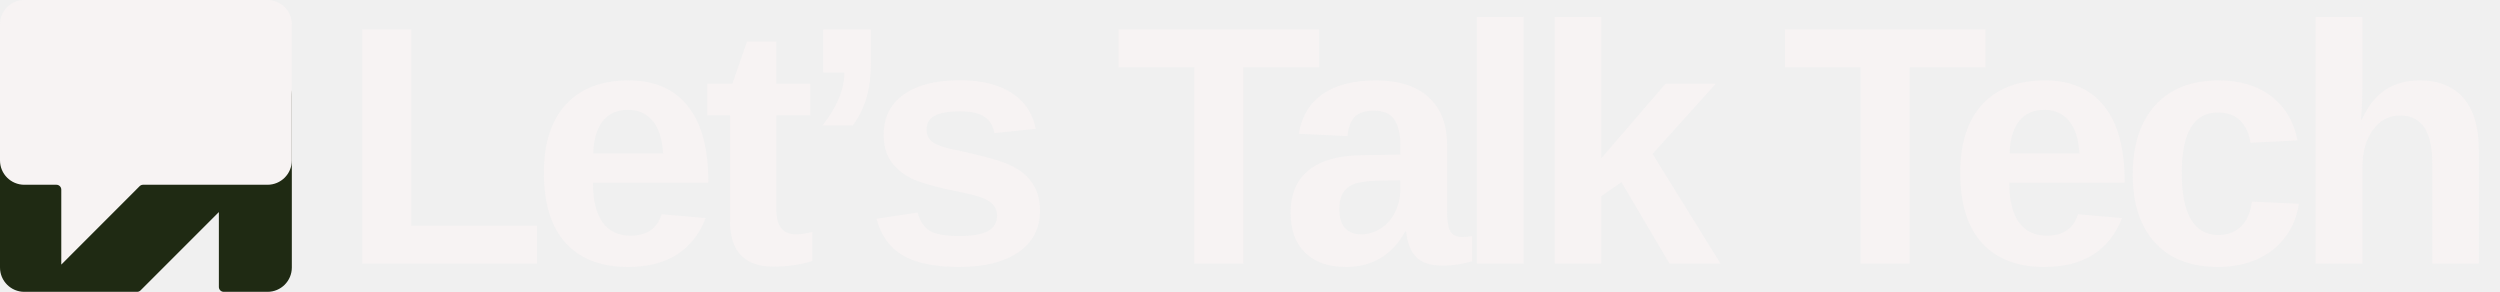
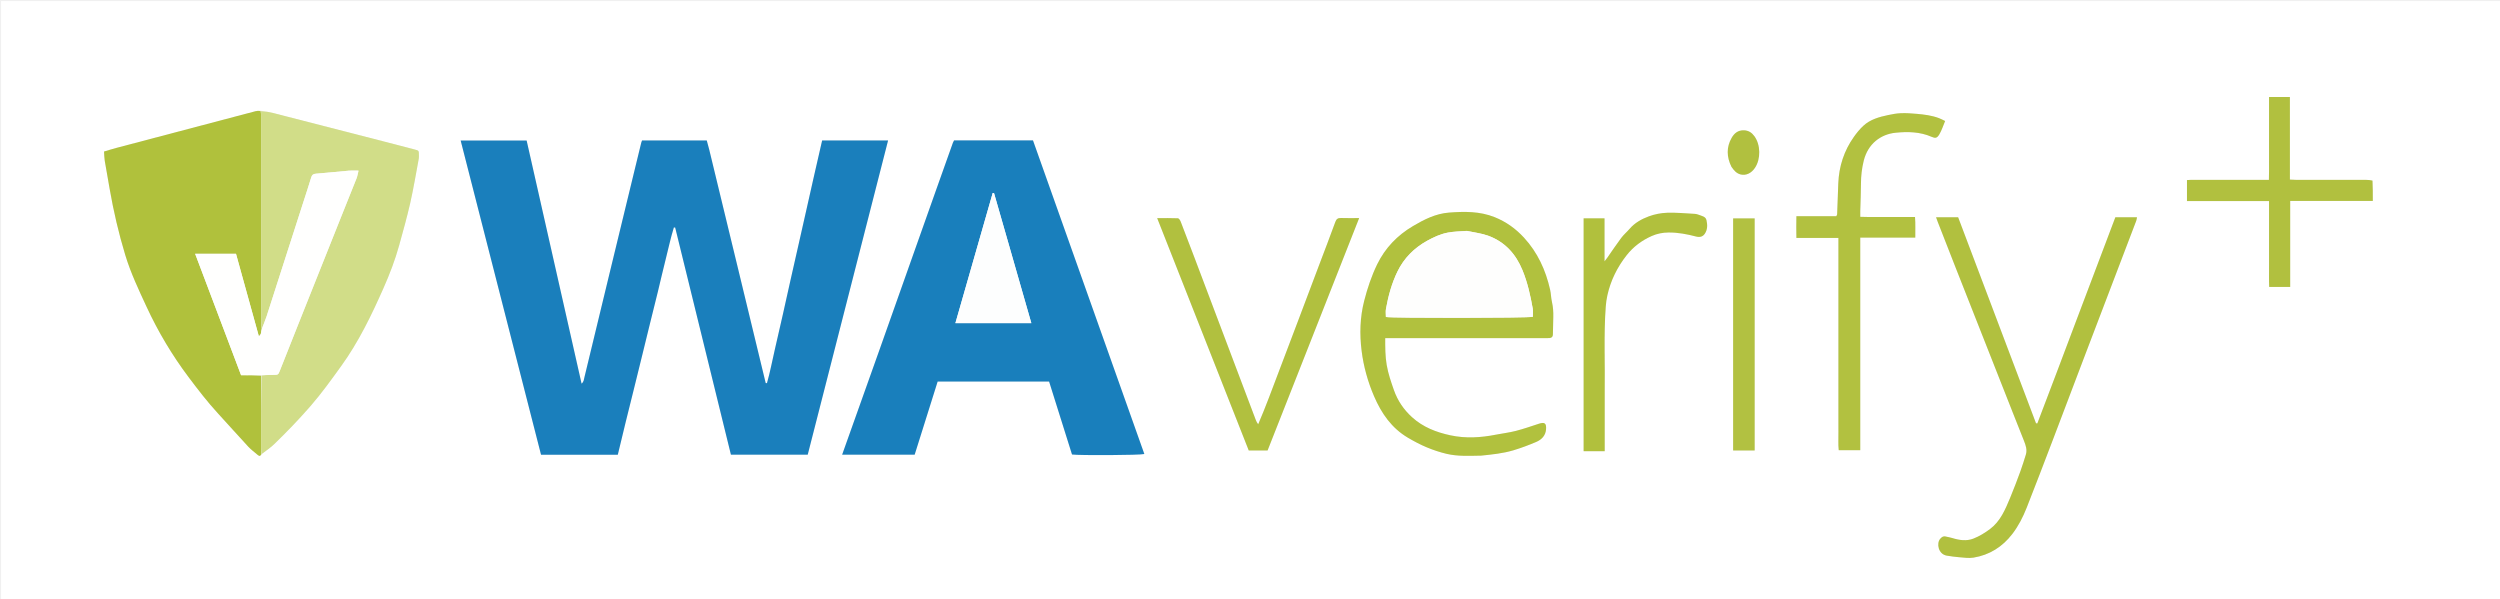
- <svg xmlns="http://www.w3.org/2000/svg" width="2570" height="300" viewBox="0 0 2570 300" fill="none">
-   <g clip-path="url(#clip0_279:117)">
-     <path d="M300 99C300 85.193 288.807 74 275 74H25C11.193 74 0 85.193 0 99V275C0 288.807 11.193 300 25 300H140.929C142.255 300 143.527 299.473 144.464 298.536L225 218V295C225 297.761 227.239 300 230 300H275C288.807 300 300 288.807 300 275V99Z" fill="#1F2A13" />
-     <path d="M0 25C0 11.193 11.193 0 25 0H275C288.807 0 300 11.193 300 25V164.93C300 178.737 288.807 189.93 275 189.93H147.072C145.745 189.93 144.473 190.457 143.535 191.396L63 272V194.93C63 192.169 60.761 189.93 58 189.93H25C11.193 189.93 0 178.737 0 164.93V25Z" fill="#F7F3F3" />
-     <path d="M372.413 271V30.204H422.828V232.035H552.027V271H372.413ZM645.611 274.418C617.812 274.418 596.45 266.215 581.524 249.809C566.599 233.288 559.137 209.249 559.137 177.689C559.137 147.156 566.713 123.686 581.866 107.279C597.019 90.873 618.495 82.67 646.295 82.67C672.841 82.67 693.121 91.5 707.135 109.159C721.148 126.705 728.155 152.453 728.155 186.405V187.772H609.552C609.552 205.774 612.856 219.389 619.464 228.617C626.186 237.732 635.699 242.289 648.004 242.289C664.98 242.289 675.689 234.94 680.133 220.243L725.421 224.174C712.319 257.67 685.715 274.418 645.611 274.418ZM645.611 112.919C634.332 112.919 625.616 116.85 619.464 124.711C613.425 132.572 610.235 143.567 609.894 157.694H681.671C680.759 142.769 677.171 131.604 670.904 124.198C664.638 116.679 656.207 112.919 645.611 112.919ZM794.566 274.076C780.439 274.076 769.558 270.259 761.925 262.626C754.291 254.879 750.475 243.201 750.475 227.592V118.559H727.062V86.088H752.867L767.906 42.68H797.984V86.088H833.019V118.559H797.984V214.604C797.984 223.604 799.693 230.269 803.111 234.599C806.529 238.814 811.827 240.922 819.005 240.922C822.765 240.922 828.119 240.124 835.069 238.529V268.266C823.22 272.139 809.719 274.076 794.566 274.076ZM895.328 63.529C895.328 77.315 893.904 89.278 891.056 99.418C888.321 109.558 883.536 119.413 876.7 128.983H845.597C860.522 109.843 867.984 91.728 867.984 74.638H846.28V30.204H895.328V63.529ZM1069.06 216.996C1069.06 234.883 1061.71 248.954 1047.02 259.208C1032.43 269.348 1012.21 274.418 986.349 274.418C960.942 274.418 941.459 270.43 927.901 262.455C914.457 254.366 905.514 241.833 901.07 224.857L943.282 218.534C945.675 227.307 949.776 233.516 955.587 237.162C961.511 240.808 971.765 242.631 986.349 242.631C999.793 242.631 1009.59 240.922 1015.74 237.504C1021.9 234.086 1024.97 228.731 1024.97 221.439C1024.97 215.515 1022.47 210.844 1017.45 207.426C1012.55 203.894 1004.18 200.932 992.33 198.539C965.214 193.184 946.928 188.228 937.472 183.671C928.015 179 920.781 173.018 915.768 165.727C910.868 158.321 908.419 149.263 908.419 138.554C908.419 120.894 915.198 107.165 928.756 97.367C942.428 87.455 961.739 82.499 986.69 82.499C1008.68 82.499 1026.34 86.772 1039.67 95.316C1053.11 103.861 1061.49 116.223 1064.79 132.401L1022.24 136.845C1020.87 129.325 1017.51 123.743 1012.15 120.097C1006.8 116.337 998.312 114.457 986.69 114.457C975.297 114.457 966.752 115.938 961.056 118.9C955.359 121.749 952.511 126.591 952.511 133.427C952.511 138.782 954.675 143.054 959.005 146.244C963.448 149.32 970.854 151.884 981.222 153.935C995.691 156.897 1008.51 159.973 1019.67 163.163C1030.95 166.239 1039.95 169.942 1046.68 174.271C1053.51 178.601 1058.92 184.184 1062.91 191.02C1067.01 197.742 1069.06 206.4 1069.06 216.996ZM1278.11 69.169V271H1227.69V69.169H1149.93V30.204H1356.04V69.169H1278.11ZM1383.65 274.418C1365.77 274.418 1351.81 269.576 1341.78 259.892C1331.76 250.093 1326.74 236.365 1326.74 218.705C1326.74 199.564 1332.95 184.981 1345.37 174.955C1357.9 164.929 1376.02 159.802 1399.72 159.574L1439.54 158.891V149.491C1439.54 137.414 1437.43 128.471 1433.21 122.66C1429 116.736 1422.11 113.773 1412.54 113.773C1403.65 113.773 1397.1 115.824 1392.88 119.926C1388.78 123.913 1386.22 130.578 1385.19 139.921L1335.12 137.528C1338.19 119.527 1346.4 105.912 1359.73 96.684C1373.17 87.341 1391.46 82.67 1414.59 82.67C1437.94 82.67 1455.94 88.424 1468.59 99.931C1481.24 111.438 1487.56 127.787 1487.56 148.979V216.312C1487.56 226.68 1488.7 233.858 1490.98 237.846C1493.37 241.719 1497.3 243.656 1502.77 243.656C1506.42 243.656 1509.95 243.314 1513.37 242.631V268.607C1510.52 269.291 1507.95 269.918 1505.67 270.487C1503.4 271.057 1501.12 271.513 1498.84 271.854C1496.56 272.196 1494.11 272.481 1491.49 272.709C1488.98 272.937 1486.02 273.051 1482.6 273.051C1470.53 273.051 1461.58 270.089 1455.77 264.164C1450.08 258.24 1446.66 249.524 1445.52 238.017H1444.49C1431.05 262.284 1410.77 274.418 1383.65 274.418ZM1439.54 185.38L1414.93 185.722C1403.76 186.177 1395.84 187.431 1391.17 189.481C1386.5 191.418 1382.91 194.438 1380.41 198.539C1378.01 202.641 1376.82 208.109 1376.82 214.945C1376.82 223.718 1378.81 230.269 1382.8 234.599C1386.9 238.814 1392.31 240.922 1399.03 240.922C1406.55 240.922 1413.39 238.871 1419.54 234.77C1425.81 230.668 1430.71 225.028 1434.24 217.851C1437.77 210.559 1439.54 202.868 1439.54 194.779V185.38ZM1518.25 271V17.387H1566.28V271H1518.25ZM1716.26 271L1666.87 187.26L1646.19 201.615V271H1598.17V17.387H1646.19V162.65L1712.15 86.088H1763.77L1698.82 158.207L1768.72 271H1716.26ZM1963.07 69.169V271H1912.65V69.169H1834.89V30.204H2041V69.169H1963.07ZM2101.6 274.418C2073.8 274.418 2052.44 266.215 2037.51 249.809C2022.59 233.288 2015.12 209.249 2015.12 177.689C2015.12 147.156 2022.7 123.686 2037.85 107.279C2053.01 90.873 2074.48 82.67 2102.28 82.67C2128.83 82.67 2149.11 91.5 2163.12 109.159C2177.13 126.705 2184.14 152.453 2184.14 186.405V187.772H2065.54C2065.54 205.774 2068.84 219.389 2075.45 228.617C2082.17 237.732 2091.69 242.289 2103.99 242.289C2120.97 242.289 2131.68 234.94 2136.12 220.243L2181.41 224.174C2168.31 257.67 2141.7 274.418 2101.6 274.418ZM2101.6 112.919C2090.32 112.919 2081.6 116.85 2075.45 124.711C2069.41 132.572 2066.22 143.567 2065.88 157.694H2137.66C2136.75 142.769 2133.16 131.604 2126.89 124.198C2120.62 116.679 2112.19 112.919 2101.6 112.919ZM2280.29 274.418C2252.26 274.418 2230.61 266.101 2215.35 249.467C2200.08 232.719 2192.45 209.42 2192.45 179.569C2192.45 149.035 2200.14 125.281 2215.52 108.305C2230.9 91.215 2252.72 82.67 2280.97 82.67C2302.73 82.67 2320.74 88.139 2334.98 99.076C2349.22 110.014 2358.16 125.11 2361.81 144.364L2313.44 146.757C2312.08 137.3 2308.66 129.781 2303.19 124.198C2297.72 118.502 2289.97 115.653 2279.95 115.653C2255.22 115.653 2242.86 136.332 2242.86 177.689C2242.86 220.3 2255.45 241.605 2280.63 241.605C2289.75 241.605 2297.38 238.757 2303.53 233.061C2309.68 227.25 2313.5 218.648 2314.98 207.255L2363.17 209.477C2361.47 222.123 2356.91 233.402 2349.5 243.314C2342.21 253.227 2332.58 260.917 2320.62 266.386C2308.66 271.741 2295.21 274.418 2280.29 274.418ZM2427.88 123.002C2434.37 108.874 2442.52 98.62 2452.32 92.24C2462.11 85.86 2473.79 82.67 2487.35 82.67C2506.95 82.67 2521.99 88.708 2532.47 100.785C2542.95 112.862 2548.19 130.521 2548.19 153.764V271H2500.34V167.436C2500.34 134.965 2489.34 118.729 2467.35 118.729C2455.73 118.729 2446.33 123.743 2439.16 133.769C2432.09 143.681 2428.56 156.441 2428.56 172.05V271H2380.54V17.387H2428.56V86.601C2428.56 99.019 2428.1 111.153 2427.19 123.002H2427.88Z" fill="#F7F3F3" />
-   </g>
-   <defs>
-     <clipPath id="clip0_279:117">
-       <rect width="2570" height="300" fill="white" />
-     </clipPath>
-   </defs>
+ <svg xmlns="http://www.w3.org/2000/svg" version="1.1" id="Layer_1" x="0px" y="0px" width="100%" viewBox="0 0 4749 1136" enable-background="new 0 0 4749 1136" xml:space="preserve">
+   <path fill="#FFFFFF" opacity="1" stroke="none" d=" M3530,1138   C2353.333,1138 1177.667,1138 2,1138   C2,759.333 2,380.667 2,2   C1585.333,2 3168.667,2 4752,2   C4752,380.667 4752,759.333 4752,1138   C4345,1138 3938,1138 3530,1138  M497.839,862.107   C505.64,855.933 514.036,850.369 521.135,843.472   C544.756,820.526 567.631,796.889 589.297,772   C610.518,747.622 629.281,721.461 648.118,695.372   C681.161,649.61 705.589,598.998 728.347,547.572   C740.065,521.093 750.502,494.102 758.206,466.165   C765.612,439.303 773.22,412.459 779.357,385.295   C785.624,357.552 790.235,329.434 795.487,301.465   C795.912,299.203 795.77,296.819 795.758,294.492   C795.715,286.022 795.682,286.044 787.287,283.864   C767.362,278.691 747.458,273.439 727.523,268.304   C657.752,250.329 587.983,232.346 518.179,214.501   C510.85,212.628 503.292,211.649 494.212,209.894   C491.279,210.336 488.274,210.509 485.422,211.259   C397.276,234.459 309.141,257.698 221.02,280.99   C213.354,283.016 205.795,285.447 197.629,287.854   C198.085,294.169 198.066,299.828 198.97,305.336   C201.924,323.325 205.247,341.253 208.368,359.214   C215.709,401.457 225.451,443.13 237.862,484.175   C248.201,518.371 263.475,550.529 278.443,582.824   C300.356,630.104 326.843,674.609 358.152,716.294   C376.136,740.237 394.339,763.953 414.67,785.993   C433.826,806.759 452.522,827.952 471.756,848.645   C477.158,854.457 483.753,859.16 489.784,864.39   C492.993,867.173 495.129,866.17 497.839,862.107  M1399.431,499.609   C1395.268,482.502 1391.088,465.398 1386.945,448.285   C1373.733,393.704 1360.549,339.116 1347.311,284.541   C1345.848,278.508 1344.106,272.543 1342.58,266.871   C1300.959,266.871 1260.401,266.871 1219.608,266.871   C1219.042,268.424 1218.485,269.601 1218.182,270.841   C1213.606,289.562 1209.058,308.29 1204.514,327.019   C1189.626,388.376 1174.715,449.728 1159.867,511.095   C1143.223,579.882 1126.653,648.688 1109.985,717.469   C1109.114,721.065 1109.041,725.175 1104.776,728.816   C1069.783,573.984 1035.043,420.271 1000.388,266.938   C958.178,266.938 917.317,266.938 875.067,266.938   C926.135,466.56 976.983,665.326 1027.76,863.812   C1077.113,863.812 1125.004,863.812 1173.569,863.812   C1178.623,842.861 1183.542,822.218 1188.592,801.606   C1193.654,780.95 1198.866,760.33 1203.978,739.685   C1209.089,719.041 1214.171,698.39 1219.241,677.736   C1224.233,657.402 1229.165,637.053 1234.175,616.724   C1239.264,596.074 1244.483,575.456 1249.522,554.794   C1254.56,534.132 1259.205,513.372 1264.468,492.769   C1269.633,472.545 1273.863,452.041 1280.073,432.105   C1280.9,432.141 1281.727,432.177 1282.553,432.213   C1317.85,576.011 1353.146,719.81 1388.462,863.687   C1437.404,863.687 1485.54,863.687 1534.352,863.687   C1585.238,664.726 1636.012,466.198 1686.994,266.858   C1644.584,266.858 1603.69,266.858 1561.732,266.858   C1556.749,288.596 1551.685,310.534 1546.698,332.489   C1541.695,354.517 1536.774,376.564 1531.809,398.601   C1526.845,420.635 1521.879,442.667 1516.899,464.697   C1511.918,486.73 1506.884,508.752 1501.936,530.792   C1496.989,552.83 1492.167,574.896 1487.2,596.93   C1482.233,618.963 1477.3,641.006 1472.083,662.98   C1466.957,684.574 1463.103,706.503 1456.929,727.831   C1456.131,727.789 1455.332,727.746 1454.533,727.703   C1436.271,652.214 1418.009,576.724 1399.431,499.609  M1670.857,663.799   C1647.248,730.162 1623.639,796.525 1599.738,863.708   C1646.472,863.708 1691.94,863.708 1737.488,863.708   C1752.181,816.964 1766.706,770.751 1781.16,724.768   C1852.3,724.768 1922.179,724.768 1992.856,724.768   C2007.453,771.221 2021.972,817.424 2036.402,863.344   C2050.925,865.38 2166.261,864.698 2173.771,862.438   C2103.247,663.806 2032.735,465.206 1962.244,266.664   C1911.784,266.664 1862.19,266.664 1812.37,266.664   C1811.577,268.242 1810.684,269.639 1810.141,271.16   C1798.967,302.479 1787.81,333.804 1776.696,365.144   C1757.467,419.368 1738.258,473.6 1719.061,527.836   C1703.19,572.673 1687.349,617.521 1670.857,663.799  M2814.356,865.487   C2834.791,863.353 2855.302,861.257 2875.022,855.338   C2889.647,850.949 2904.033,845.536 2918.09,839.556   C2928.279,835.221 2935.916,827.699 2936.865,815.657   C2937.794,803.893 2934.206,801.34 2923.088,804.988   C2908.587,809.746 2894.134,814.773 2879.377,818.589   C2867.181,821.743 2854.543,823.147 2842.156,825.606   C2813.26,831.34 2784.346,833.198 2755.268,826.943   C2728.272,821.135 2703.276,811.555 2682.325,792.532   C2666.389,778.064 2654.906,761.032 2647.83,740.915   C2642.323,725.257 2636.965,709.694 2634.126,693.075   C2631.29,676.472 2631.331,660.147 2631.368,642.297   C2635.925,642.297 2639.827,642.297 2643.729,642.297   C2740.704,642.298 2837.68,642.301 2934.656,642.295   C2937.654,642.295 2940.666,642.382 2943.646,642.132   C2947.47,641.81 2949.774,639.699 2949.875,635.695   C2950.157,624.443 2950.403,613.191 2950.643,601.938   C2950.845,592.458 2950.265,583.109 2948.113,573.772   C2946.334,566.056 2946.314,557.936 2944.564,550.21   C2936.193,513.241 2920.959,479.698 2894.984,451.463   C2879.179,434.283 2860.825,421.119 2839.088,412.443   C2810.978,401.224 2781.695,401.598 2752.442,403.841   C2727.365,405.764 2705.251,416.906 2683.919,429.56   C2654.22,447.175 2631.18,471.105 2616.06,502.18   C2605.299,524.295 2597.564,547.524 2591.433,571.417   C2583.368,602.851 2582.564,634.637 2586.515,666.362   C2590.214,696.071 2598.233,724.945 2610.129,752.633   C2624.127,785.214 2643.541,813.34 2674.744,831.657   C2686.19,838.376 2698.023,844.65 2710.253,849.756   C2722.413,854.832 2735.086,859.06 2747.904,862.099   C2769.108,867.126 2790.86,865.876 2814.356,865.487  M3900.292,833.509   C3920.5,780.323 3940.666,727.121 3960.927,673.955   C3993.273,589.073 4025.69,504.218 4058.025,419.332   C4058.784,417.342 4058.93,415.119 4059.424,412.699   C4045.403,412.699 4032.155,412.699 4018.343,412.699   C3993.562,478.225 3968.881,543.567 3944.14,608.886   C3919.47,674.016 3895.17,739.289 3870.147,804.283   C3869.31,804.245 3868.473,804.207 3867.637,804.169   C3818.284,673.604 3768.931,543.04 3719.65,412.666   C3705.345,412.666 3692.109,412.666 3677.731,412.666   C3679.085,416.388 3680.126,419.443 3681.299,422.445   C3692.559,451.272 3703.784,480.112 3715.128,508.906   C3751.719,601.791 3788.35,694.661 3824.985,787.529   C3831.581,804.249 3838.397,820.883 3844.866,837.651   C3848.087,845.999 3851.227,854.52 3848.289,863.718   C3844.978,874.084 3841.891,884.537 3838.135,894.741   C3831.826,911.882 3825.448,929.017 3818.399,945.861   C3809.27,967.676 3800.144,989.891 3780.534,1004.729   C3770.821,1012.078 3760.036,1018.675 3748.753,1023.11   C3735.769,1028.215 3721.882,1026.248 3708.527,1022.045   C3704.434,1020.757 3700.115,1020.2 3695.938,1019.158   C3691.346,1018.013 3688.477,1020.256 3685.64,1023.509   C3678.204,1032.034 3681.75,1052.835 3698.252,1055.526   C3706.096,1056.805 3713.994,1057.927 3721.913,1058.534   C3730.828,1059.218 3740.031,1060.7 3748.696,1059.29   C3779.24,1054.321 3803.797,1038.838 3822.662,1014.252   C3834.333,999.042 3842.888,982.06 3849.878,964.429   C3866.921,921.438 3883.259,878.167 3900.292,833.509  M3533.74,613   C3533.74,559.491 3533.74,505.982 3533.74,451.375   C3569.341,451.375 3603.488,451.375 3638.287,451.375   C3638.093,437.797 3638.849,425.323 3637.767,412.236   C3625.392,412.236 3614.105,412.237 3602.818,412.235   C3591.153,412.233 3579.488,412.274 3567.823,412.211   C3556.644,412.151 3545.441,412.474 3533.749,411.882   C3533.749,407.309 3533.676,404.006 3533.761,400.707   C3534.212,383.417 3535.038,366.128 3535.078,348.837   C3535.113,334.128 3536.765,319.819 3540.297,305.478   C3548.377,272.672 3573.057,255.039 3600.44,252.194   C3623.629,249.785 3647.168,250.235 3669.233,259.866   C3676.256,262.932 3679.544,262.765 3684.112,255.004   C3688.572,247.425 3691.214,238.776 3694.975,229.834   C3690.238,227.616 3686.795,225.719 3683.153,224.35   C3669.646,219.274 3655.435,217.532 3641.204,216.266   C3631.302,215.384 3621.311,214.665 3611.399,215.01   C3603.153,215.297 3594.875,216.817 3586.77,218.537   C3569.765,222.146 3552.898,226.724 3539.73,238.849   C3532.96,245.083 3527.011,252.419 3521.663,259.948   C3502.89,286.374 3493.313,316.044 3492.01,348.387   C3491.223,367.953 3490.606,387.525 3489.842,407.091   C3489.808,407.972 3489.081,408.826 3488.22,410.668   C3463.358,410.668 3438.193,410.668 3412.442,410.668   C3412.199,424.854 3412.124,437.968 3412.453,452.03   C3439.665,452.03 3465.508,452.03 3492.26,452.03   C3492.26,464.251 3492.26,475.508 3492.26,486.765   C3492.26,497.764 3492.26,508.762 3492.26,519.76   C3492.26,531.092 3492.26,542.423 3492.26,553.755   C3492.26,564.753 3492.26,575.752 3492.26,586.75   C3492.26,598.082 3492.26,609.413 3492.26,620.745   C3492.26,631.743 3492.26,642.741 3492.26,653.74   C3492.26,665.071 3492.26,676.403 3492.26,687.735   C3492.26,699.066 3492.26,710.398 3492.26,721.729   C3492.26,732.728 3492.26,743.726 3492.26,754.724   C3492.26,766.056 3492.26,777.387 3492.26,788.719   C3492.26,799.717 3492.147,810.717 3492.292,821.714   C3492.439,832.88 3491.63,844.104 3492.844,855.193   C3506.837,855.193 3519.709,855.193 3533.74,855.193   C3533.74,774.762 3533.74,694.881 3533.74,613  M2505.487,504.31   C2492.804,537.935 2480.144,571.568 2467.431,605.182   C2454.717,638.799 2441.974,672.404 2429.199,705.998   C2416.513,739.356 2404.317,772.91 2390.047,806.009   C2387.666,803.005 2386.365,800.103 2385.241,797.134   C2372.638,763.83 2360.059,730.517 2347.479,697.204   C2321.617,628.718 2295.775,560.225 2269.889,491.748   C2260.947,468.092 2251.972,444.449 2242.792,420.885   C2241.83,418.415 2239.458,414.733 2237.608,414.653   C2224.873,414.105 2212.102,414.365 2198.188,414.365   C2256.622,562.637 2314.423,709.305 2372.132,855.738   C2384.552,855.738 2396.081,855.738 2407.881,855.738   C2465.844,708.638 2523.635,561.977 2581.843,414.256   C2569.458,414.256 2558.482,414.552 2547.533,414.137   C2541.629,413.912 2538.715,415.755 2536.606,421.562   C2526.724,448.77 2516.289,475.778 2505.487,504.31  M4506.213,342.343   C4502.574,342.13 4498.935,341.734 4495.295,341.73   C4450.979,341.687 4406.663,341.714 4362.347,341.681   C4358.52,341.678 4354.692,341.37 4349.88,341.161   C4349.88,288.03 4349.88,236.223 4349.88,184.307   C4336.312,184.307 4323.816,184.307 4310.271,184.307   C4310.271,197.804 4310.271,210.713 4310.271,223.621   C4310.271,236.616 4310.271,249.611 4310.271,262.606   C4310.271,275.934 4310.322,289.262 4310.256,302.59   C4310.193,315.417 4310.547,328.268 4310.005,341.702   C4298.338,341.702 4288.052,341.702 4277.766,341.702   C4267.437,341.702 4257.107,341.702 4246.778,341.702   C4236.449,341.702 4226.12,341.702 4215.791,341.702   C4205.461,341.702 4195.131,341.627 4184.803,341.724   C4174.626,341.819 4164.408,341.29 4154.363,342.049   C4154.363,355.799 4154.363,368.291 4154.363,381.891   C4206.46,381.891 4257.91,381.891 4310.271,381.891   C4310.271,396.586 4310.271,410.172 4310.271,423.758   C4310.271,437.086 4310.271,450.414 4310.271,463.742   C4310.271,477.403 4310.216,491.065 4310.286,504.726   C4310.355,518.224 4309.961,531.746 4310.566,545.043   C4324.492,545.043 4337,545.043 4350.451,545.043   C4350.451,490.523 4350.451,436.688 4350.451,381.682   C4403.169,381.682 4454.94,381.682 4507.386,381.682   C4507.386,368.28 4507.386,356.043 4506.213,342.343  M3048.292,745   C3049.13,690.746 3046.297,636.445 3050.286,582.236   C3050.818,575.017 3051.849,567.768 3053.422,560.705   C3059.669,532.66 3072.172,507.544 3089.855,484.97   C3102.651,468.635 3118.915,456.589 3137.718,448.267   C3147.704,443.847 3158.487,441.691 3169.65,441.622   C3187.435,441.511 3204.647,444.787 3221.723,449.267   C3229.261,451.244 3234.776,449.456 3238.433,444.017   C3243.906,435.874 3243.591,426.664 3241.54,417.976   C3239.916,411.1 3232.197,410.209 3226.452,407.854   C3224.339,406.988 3221.992,406.384 3219.72,406.267   C3202.154,405.363 3184.546,403.585 3167.02,404.163   C3155.282,404.551 3143.122,406.905 3132.118,410.988   C3118.511,416.037 3105.546,423.177 3095.674,434.633   C3090.495,440.641 3084.299,445.838 3079.566,452.152   C3070.417,464.356 3061.989,477.099 3053.236,489.6   C3052.058,491.282 3050.725,492.854 3047.952,496.422   C3047.952,467.713 3047.952,441.539 3047.952,414.789   C3034.373,414.789 3021.584,414.789 3008.252,414.789   C3008.252,562.457 3008.252,709.51 3008.252,857.146   C3021.57,857.146 3034.359,857.146 3048.292,857.146   C3048.292,820.087 3048.292,783.544 3048.292,745  M3292.255,783   C3292.255,806.883 3292.255,830.766 3292.255,855.753   C3299.951,855.753 3306.524,855.753 3313.098,855.753   C3319.656,855.753 3326.213,855.753 3333.165,855.753   C3333.165,708.117 3333.165,561.744 3333.165,414.878   C3319.479,414.878 3306.376,414.878 3292.255,414.878   C3292.255,537.337 3292.255,659.169 3292.255,783  M3289.347,317.324   C3293.733,323.732 3298.74,329.535 3306.663,331.424   C3316.859,333.854 3326.89,329.021 3333.717,318.844   C3344.952,302.094 3344.58,275.063 3332.606,258.675   C3327.757,252.038 3321.598,247.765 3312.659,247.528   C3301.475,247.231 3294.453,253.104 3289.479,261.816   C3279.332,279.59 3279.781,297.818 3289.347,317.324  z" />
+   <path fill="#1A7FBC" opacity="1" stroke="none" d=" M1399.589,500.422   C1418.009,576.724 1436.271,652.214 1454.533,727.703   C1455.332,727.746 1456.131,727.789 1456.929,727.831   C1463.103,706.503 1466.957,684.574 1472.083,662.98   C1477.3,641.006 1482.233,618.963 1487.2,596.93   C1492.167,574.896 1496.989,552.83 1501.936,530.792   C1506.884,508.752 1511.918,486.73 1516.899,464.697   C1521.879,442.667 1526.845,420.635 1531.809,398.601   C1536.774,376.564 1541.695,354.517 1546.698,332.489   C1551.685,310.534 1556.749,288.596 1561.732,266.858   C1603.69,266.858 1644.584,266.858 1686.994,266.858   C1636.012,466.198 1585.238,664.726 1534.352,863.687   C1485.54,863.687 1437.404,863.687 1388.462,863.687   C1353.146,719.81 1317.85,576.011 1282.553,432.213   C1281.727,432.177 1280.9,432.141 1280.073,432.105   C1273.863,452.041 1269.633,472.545 1264.468,492.769   C1259.205,513.372 1254.56,534.132 1249.522,554.794   C1244.483,575.456 1239.264,596.074 1234.175,616.724   C1229.165,637.053 1224.233,657.402 1219.241,677.736   C1214.171,698.39 1209.089,719.041 1203.978,739.685   C1198.866,760.33 1193.654,780.95 1188.592,801.606   C1183.542,822.218 1178.623,842.861 1173.569,863.812   C1125.004,863.812 1077.113,863.812 1027.76,863.812   C976.983,665.326 926.135,466.56 875.067,266.938   C917.317,266.938 958.178,266.938 1000.388,266.938   C1035.043,420.271 1069.783,573.984 1104.776,728.816   C1109.041,725.175 1109.114,721.065 1109.985,717.469   C1126.653,648.688 1143.223,579.882 1159.867,511.095   C1174.715,449.728 1189.626,388.376 1204.514,327.019   C1209.058,308.29 1213.606,289.562 1218.182,270.841   C1218.485,269.601 1219.042,268.424 1219.608,266.871   C1260.401,266.871 1300.959,266.871 1342.58,266.871   C1344.106,272.543 1345.848,278.508 1347.311,284.541   C1360.549,339.116 1373.733,393.704 1386.945,448.285   C1391.088,465.398 1395.268,482.502 1399.589,500.422  z" />
+   <path fill="#197FBC" opacity="1" stroke="none" d=" M1671.176,663.082   C1687.349,617.521 1703.19,572.673 1719.061,527.836   C1738.258,473.6 1757.467,419.368 1776.696,365.144   C1787.81,333.804 1798.967,302.479 1810.141,271.16   C1810.684,269.639 1811.577,268.242 1812.37,266.664   C1862.19,266.664 1911.784,266.664 1962.244,266.664   C2032.735,465.206 2103.247,663.806 2173.771,862.438   C2166.261,864.698 2050.925,865.38 2036.402,863.344   C2021.972,817.424 2007.453,771.221 1992.856,724.768   C1922.179,724.768 1852.3,724.768 1781.16,724.768   C1766.706,770.751 1752.181,816.964 1737.488,863.708   C1691.94,863.708 1646.472,863.708 1599.738,863.708   C1623.639,796.525 1647.248,730.162 1671.176,663.082  M1918.123,470.792   C1908.143,436.074 1898.164,401.355 1888.184,366.637   C1887.379,366.617 1886.573,366.597 1885.768,366.578   C1862.214,448.711 1838.661,530.845 1814.853,613.867   C1863.47,613.867 1910.594,613.867 1959.14,613.867   C1945.417,566.076 1931.963,519.22 1918.123,470.792  z" />
+   <path fill="#B0C13C" opacity="1" stroke="none" d=" M496.575,862.546   C495.129,866.17 492.993,867.173 489.784,864.39   C483.753,859.16 477.158,854.457 471.756,848.645   C452.522,827.952 433.826,806.759 414.67,785.993   C394.339,763.953 376.136,740.237 358.152,716.294   C326.843,674.609 300.356,630.104 278.443,582.824   C263.475,550.529 248.201,518.371 237.862,484.175   C225.451,443.13 215.709,401.457 208.368,359.214   C205.247,341.253 201.924,323.325 198.97,305.336   C198.066,299.828 198.085,294.169 197.629,287.854   C205.795,285.447 213.354,283.016 221.02,280.99   C309.141,257.698 397.276,234.459 485.422,211.259   C488.274,210.509 491.279,210.336 495.046,210.99   C495.902,215.086 495.945,218.085 495.945,221.084   C495.954,351.06 495.945,481.036 496.021,611.012   C496.024,615.608 496.855,620.204 497.061,625.541   C495.554,630.024 497.244,634.875 491.675,638.698   C477.023,585.816 462.635,533.893 448.302,482.165   C422.042,482.165 397.264,482.165 370.727,482.165   C400.029,559.639 428.862,635.871 457.934,712.736   C471.19,712.736 483.465,712.736 495.778,713.626   C495.85,759.903 495.868,805.29 495.947,850.677   C495.954,854.634 496.356,858.59 496.575,862.546  z" />
+   <path fill="#D1DD88" opacity="1" stroke="none" d=" M497.3,624.8   C496.855,620.204 496.024,615.608 496.021,611.012   C495.945,481.036 495.954,351.06 495.945,221.084   C495.945,218.085 495.902,215.086 495.86,211.17   C503.292,211.649 510.85,212.628 518.179,214.501   C587.983,232.346 657.752,250.329 727.523,268.304   C747.458,273.439 767.362,278.691 787.287,283.864   C795.682,286.044 795.715,286.022 795.758,294.492   C795.77,296.819 795.912,299.203 795.487,301.465   C790.235,329.434 785.624,357.552 779.357,385.295   C773.22,412.459 765.612,439.303 758.206,466.165   C750.502,494.102 740.065,521.093 728.347,547.572   C705.589,598.998 681.161,649.61 648.118,695.372   C629.281,721.461 610.518,747.622 589.297,772   C567.631,796.889 544.756,820.526 521.135,843.472   C514.036,850.369 505.64,855.933 497.207,862.327   C496.356,858.59 495.954,854.634 495.947,850.677   C495.868,805.29 495.85,759.903 496.712,713.424   C504.934,712.269 512.26,712.222 519.586,712.141   C528.13,712.047 528.561,711.818 531.474,704.487   C544.234,672.366 556.911,640.211 569.705,608.103   C595.658,542.967 621.653,477.848 647.663,412.734   C657.529,388.033 667.558,363.398 677.319,338.656   C678.945,334.535 679.575,330.021 681.05,324.16   C673.828,324.16 668.212,323.754 662.673,324.233   C641.885,326.03 621.138,328.316 600.339,329.953   C595.21,330.357 592.7,331.957 591.193,336.994   C586.431,352.905 581.147,368.661 576.059,384.475   C563.237,424.326 550.399,464.171 537.59,504.026   C527.216,536.306 516.968,568.625 506.457,600.86   C503.811,608.972 500.373,616.827 497.3,624.8  z" />
+   <path fill="#B1C13E" opacity="1" stroke="none" d=" M2813.413,865.511   C2790.86,865.876 2769.108,867.126 2747.904,862.099   C2735.086,859.06 2722.413,854.832 2710.253,849.756   C2698.023,844.65 2686.19,838.376 2674.744,831.657   C2643.541,813.34 2624.127,785.214 2610.129,752.633   C2598.233,724.945 2590.214,696.071 2586.515,666.362   C2582.564,634.637 2583.368,602.851 2591.433,571.417   C2597.564,547.524 2605.299,524.295 2616.06,502.18   C2631.18,471.105 2654.22,447.175 2683.919,429.56   C2705.251,416.906 2727.365,405.764 2752.442,403.841   C2781.695,401.598 2810.978,401.224 2839.088,412.443   C2860.825,421.119 2879.179,434.283 2894.984,451.463   C2920.959,479.698 2936.193,513.241 2944.564,550.21   C2946.314,557.936 2946.334,566.056 2948.113,573.772   C2950.265,583.109 2950.845,592.458 2950.643,601.938   C2950.403,613.191 2950.157,624.443 2949.875,635.695   C2949.774,639.699 2947.47,641.81 2943.646,642.132   C2940.666,642.382 2937.654,642.295 2934.656,642.295   C2837.68,642.301 2740.704,642.298 2643.729,642.297   C2639.827,642.297 2635.925,642.297 2631.368,642.297   C2631.331,660.147 2631.29,676.472 2634.126,693.075   C2636.965,709.694 2642.323,725.257 2647.83,740.915   C2654.906,761.032 2666.389,778.064 2682.325,792.532   C2703.276,811.555 2728.272,821.135 2755.268,826.943   C2784.346,833.198 2813.26,831.34 2842.156,825.606   C2854.543,823.147 2867.181,821.743 2879.377,818.589   C2894.134,814.773 2908.587,809.746 2923.088,804.988   C2934.206,801.34 2937.794,803.893 2936.865,815.657   C2935.916,827.699 2928.279,835.221 2918.09,839.556   C2904.033,845.536 2889.647,850.949 2875.022,855.338   C2855.302,861.257 2834.791,863.353 2813.413,865.511  M2786.087,438.568   C2774.213,439.578 2762.163,439.651 2750.51,441.841   C2736.419,444.489 2723.357,450.534 2710.747,457.538   C2686.148,471.202 2667.009,490.511 2654.789,515.502   C2643.822,537.929 2637.161,562.163 2632.768,586.827   C2631.869,591.871 2632.637,597.212 2632.637,602.147   C2643.221,604.475 2903.296,604.204 2911.766,601.804   C2911.766,596.885 2912.535,591.518 2911.636,586.447   C2907.229,561.579 2901.787,536.96 2892.17,513.453   C2879.451,482.361 2858.502,459.174 2826.579,447.668   C2814.215,443.211 2800.79,441.701 2786.087,438.568  z" />
+   <path fill="#B1C03F" opacity="1" stroke="none" d=" M3900.086,834.259   C3883.259,878.167 3866.921,921.438 3849.878,964.429   C3842.888,982.06 3834.333,999.042 3822.662,1014.252   C3803.797,1038.838 3779.24,1054.321 3748.696,1059.29   C3740.031,1060.7 3730.828,1059.218 3721.913,1058.534   C3713.994,1057.927 3706.096,1056.805 3698.252,1055.526   C3681.75,1052.835 3678.204,1032.034 3685.64,1023.509   C3688.477,1020.256 3691.346,1018.013 3695.938,1019.158   C3700.115,1020.2 3704.434,1020.757 3708.527,1022.045   C3721.882,1026.248 3735.769,1028.215 3748.753,1023.11   C3760.036,1018.675 3770.821,1012.078 3780.534,1004.729   C3800.144,989.891 3809.27,967.676 3818.399,945.861   C3825.448,929.017 3831.826,911.882 3838.135,894.741   C3841.891,884.537 3844.978,874.084 3848.289,863.718   C3851.227,854.52 3848.087,845.999 3844.866,837.651   C3838.397,820.883 3831.581,804.249 3824.985,787.529   C3788.35,694.661 3751.719,601.791 3715.128,508.906   C3703.784,480.112 3692.559,451.272 3681.299,422.445   C3680.126,419.443 3679.085,416.388 3677.731,412.666   C3692.109,412.666 3705.345,412.666 3719.65,412.666   C3768.931,543.04 3818.284,673.604 3867.637,804.169   C3868.473,804.207 3869.31,804.245 3870.147,804.283   C3895.17,739.289 3919.47,674.016 3944.14,608.886   C3968.881,543.567 3993.562,478.225 4018.343,412.699   C4032.155,412.699 4045.403,412.699 4059.424,412.699   C4058.93,415.119 4058.784,417.342 4058.025,419.332   C4025.69,504.218 3993.273,589.073 3960.927,673.955   C3940.666,727.121 3920.5,780.323 3900.086,834.259  z" />
+   <path fill="#B2C140" opacity="1" stroke="none" d=" M3533.74,614   C3533.74,694.881 3533.74,774.762 3533.74,855.193   C3519.709,855.193 3506.837,855.193 3492.844,855.193   C3491.63,844.104 3492.439,832.88 3492.292,821.714   C3492.147,810.717 3492.26,799.717 3492.26,788.719   C3492.26,777.387 3492.26,766.056 3492.26,754.724   C3492.26,743.726 3492.26,732.728 3492.26,721.729   C3492.26,710.398 3492.26,699.066 3492.26,687.735   C3492.26,676.403 3492.26,665.071 3492.26,653.74   C3492.26,642.741 3492.26,631.743 3492.26,620.745   C3492.26,609.413 3492.26,598.082 3492.26,586.75   C3492.26,575.752 3492.26,564.753 3492.26,553.755   C3492.26,542.423 3492.26,531.092 3492.26,519.76   C3492.26,508.762 3492.26,497.764 3492.26,486.765   C3492.26,475.508 3492.26,464.251 3492.26,452.03   C3465.508,452.03 3439.665,452.03 3412.453,452.03   C3412.124,437.968 3412.199,424.854 3412.442,410.668   C3438.193,410.668 3463.358,410.668 3488.22,410.668   C3489.081,408.826 3489.808,407.972 3489.842,407.091   C3490.606,387.525 3491.223,367.953 3492.01,348.387   C3493.313,316.044 3502.89,286.374 3521.663,259.948   C3527.011,252.419 3532.96,245.083 3539.73,238.849   C3552.898,226.724 3569.765,222.146 3586.77,218.537   C3594.875,216.817 3603.153,215.297 3611.399,215.01   C3621.311,214.665 3631.302,215.384 3641.204,216.266   C3655.435,217.532 3669.646,219.274 3683.153,224.35   C3686.795,225.719 3690.238,227.616 3694.975,229.834   C3691.214,238.776 3688.572,247.425 3684.112,255.004   C3679.544,262.765 3676.256,262.932 3669.233,259.866   C3647.168,250.235 3623.629,249.785 3600.44,252.194   C3573.057,255.039 3548.377,272.672 3540.297,305.478   C3536.765,319.819 3535.113,334.128 3535.078,348.837   C3535.038,366.128 3534.212,383.417 3533.761,400.707   C3533.676,404.006 3533.749,407.309 3533.749,411.882   C3545.441,412.474 3556.644,412.151 3567.823,412.211   C3579.488,412.274 3591.153,412.233 3602.818,412.235   C3614.105,412.237 3625.392,412.236 3637.767,412.236   C3638.849,425.323 3638.093,437.797 3638.287,451.375   C3603.488,451.375 3569.341,451.375 3533.74,451.375   C3533.74,505.982 3533.74,559.491 3533.74,614  z" />
+   <path fill="#B1C03F" opacity="1" stroke="none" d=" M2505.77,503.583   C2516.289,475.778 2526.724,448.77 2536.606,421.562   C2538.715,415.755 2541.629,413.912 2547.533,414.137   C2558.482,414.552 2569.458,414.256 2581.843,414.256   C2523.635,561.977 2465.844,708.638 2407.881,855.738   C2396.081,855.738 2384.552,855.738 2372.132,855.738   C2314.423,709.305 2256.622,562.637 2198.188,414.365   C2212.102,414.365 2224.873,414.105 2237.608,414.653   C2239.458,414.733 2241.83,418.415 2242.792,420.885   C2251.972,444.449 2260.947,468.092 2269.889,491.748   C2295.775,560.225 2321.617,628.718 2347.479,697.204   C2360.059,730.517 2372.638,763.83 2385.241,797.134   C2386.365,800.103 2387.666,803.005 2390.047,806.009   C2404.317,772.91 2416.513,739.356 2429.199,705.998   C2441.974,672.404 2454.717,638.799 2467.431,605.182   C2480.144,571.568 2492.804,537.935 2505.77,503.583  z" />
+   <path fill="#B1C03F" opacity="1" stroke="none" d=" M4506.8,343.075   C4507.386,356.043 4507.386,368.28 4507.386,381.682   C4454.94,381.682 4403.169,381.682 4350.451,381.682   C4350.451,436.688 4350.451,490.523 4350.451,545.043   C4337,545.043 4324.492,545.043 4310.566,545.043   C4309.961,531.746 4310.355,518.224 4310.286,504.726   C4310.216,491.065 4310.271,477.403 4310.271,463.742   C4310.271,450.414 4310.271,437.086 4310.271,423.758   C4310.271,410.172 4310.271,396.586 4310.271,381.891   C4257.91,381.891 4206.46,381.891 4154.363,381.891   C4154.363,368.291 4154.363,355.799 4154.363,342.049   C4164.408,341.29 4174.626,341.819 4184.803,341.724   C4195.131,341.627 4205.461,341.702 4215.791,341.702   C4226.12,341.702 4236.449,341.702 4246.778,341.702   C4257.107,341.702 4267.437,341.702 4277.766,341.702   C4288.052,341.702 4298.338,341.702 4310.005,341.702   C4310.547,328.268 4310.193,315.417 4310.256,302.59   C4310.322,289.262 4310.271,275.934 4310.271,262.606   C4310.271,249.611 4310.271,236.616 4310.271,223.621   C4310.271,210.713 4310.271,197.804 4310.271,184.307   C4323.816,184.307 4336.312,184.307 4349.88,184.307   C4349.88,236.223 4349.88,288.03 4349.88,341.161   C4354.692,341.37 4358.52,341.678 4362.347,341.681   C4406.663,341.714 4450.979,341.687 4495.295,341.73   C4498.935,341.734 4502.574,342.13 4506.8,343.075  z" />
+   <path fill="#B1C03D" opacity="1" stroke="none" d=" M3048.292,746   C3048.292,783.544 3048.292,820.087 3048.292,857.146   C3034.359,857.146 3021.57,857.146 3008.252,857.146   C3008.252,709.51 3008.252,562.457 3008.252,414.789   C3021.584,414.789 3034.373,414.789 3047.952,414.789   C3047.952,441.539 3047.952,467.713 3047.952,496.422   C3050.725,492.854 3052.058,491.282 3053.236,489.6   C3061.989,477.099 3070.417,464.356 3079.566,452.152   C3084.299,445.838 3090.495,440.641 3095.674,434.633   C3105.546,423.177 3118.511,416.037 3132.118,410.988   C3143.122,406.905 3155.282,404.551 3167.02,404.163   C3184.546,403.585 3202.154,405.363 3219.72,406.267   C3221.992,406.384 3224.339,406.988 3226.452,407.854   C3232.197,410.209 3239.916,411.1 3241.54,417.976   C3243.591,426.664 3243.906,435.874 3238.433,444.017   C3234.776,449.456 3229.261,451.244 3221.723,449.267   C3204.647,444.787 3187.435,441.511 3169.65,441.622   C3158.487,441.691 3147.704,443.847 3137.718,448.267   C3118.915,456.589 3102.651,468.635 3089.855,484.97   C3072.172,507.544 3059.669,532.66 3053.422,560.705   C3051.849,567.768 3050.818,575.017 3050.286,582.236   C3046.297,636.445 3049.13,690.746 3048.292,746  z" />
+   <path fill="#B2C141" opacity="1" stroke="none" d=" M3292.255,782   C3292.255,659.169 3292.255,537.337 3292.255,414.878   C3306.376,414.878 3319.479,414.878 3333.165,414.878   C3333.165,561.744 3333.165,708.117 3333.165,855.753   C3326.213,855.753 3319.656,855.753 3313.098,855.753   C3306.524,855.753 3299.951,855.753 3292.255,855.753   C3292.255,830.766 3292.255,806.883 3292.255,782  z" />
+   <path fill="#B1C03F" opacity="1" stroke="none" d=" M3288.958,316.687   C3279.781,297.818 3279.332,279.59 3289.479,261.816   C3294.453,253.104 3301.475,247.231 3312.659,247.528   C3321.598,247.765 3327.757,252.038 3332.606,258.675   C3344.58,275.063 3344.952,302.094 3333.717,318.844   C3326.89,329.021 3316.859,333.854 3306.663,331.424   C3298.74,329.535 3293.733,323.732 3288.958,316.687  z" />
+   <path fill="#FDFEFE" opacity="1" stroke="none" d=" M1918.316,471.579   C1931.963,519.22 1945.417,566.076 1959.14,613.867   C1910.594,613.867 1863.47,613.867 1814.853,613.867   C1838.661,530.845 1862.214,448.711 1885.768,366.578   C1886.573,366.597 1887.379,366.617 1888.184,366.637   C1898.164,401.355 1908.143,436.074 1918.316,471.579  z" />
+   <path fill="#FFFFFE" opacity="1" stroke="none" d=" M497.06,625.541   C500.373,616.827 503.811,608.972 506.457,600.86   C516.968,568.625 527.216,536.306 537.59,504.026   C550.399,464.171 563.237,424.326 576.059,384.475   C581.147,368.661 586.431,352.905 591.193,336.994   C592.7,331.957 595.21,330.357 600.339,329.953   C621.138,328.316 641.885,326.03 662.673,324.233   C668.212,323.754 673.828,324.16 681.05,324.16   C679.575,330.021 678.945,334.535 677.319,338.656   C667.558,363.398 657.529,388.033 647.663,412.734   C621.653,477.848 595.658,542.967 569.705,608.103   C556.911,640.211 544.234,672.366 531.474,704.487   C528.561,711.818 528.13,712.047 519.586,712.141   C512.26,712.222 504.934,712.269 496.674,712.533   C483.465,712.736 471.19,712.736 457.934,712.736   C428.862,635.871 400.029,559.639 370.727,482.165   C397.264,482.165 422.042,482.165 448.302,482.165   C462.635,533.893 477.023,585.816 491.675,638.698   C497.244,634.875 495.554,630.024 497.06,625.541  z" />
+   <path fill="#FEFEFD" opacity="1" stroke="none" d=" M2786.967,438.708   C2800.79,441.701 2814.215,443.211 2826.579,447.668   C2858.502,459.174 2879.451,482.361 2892.17,513.453   C2901.787,536.96 2907.229,561.579 2911.636,586.447   C2912.535,591.518 2911.766,596.885 2911.766,601.804   C2903.296,604.204 2643.221,604.475 2632.637,602.147   C2632.637,597.212 2631.869,591.871 2632.768,586.827   C2637.161,562.163 2643.822,537.929 2654.789,515.502   C2667.009,490.511 2686.148,471.202 2710.747,457.538   C2723.357,450.534 2736.419,444.489 2750.51,441.841   C2762.163,439.651 2774.213,439.578 2786.967,438.708  z" />
</svg>
